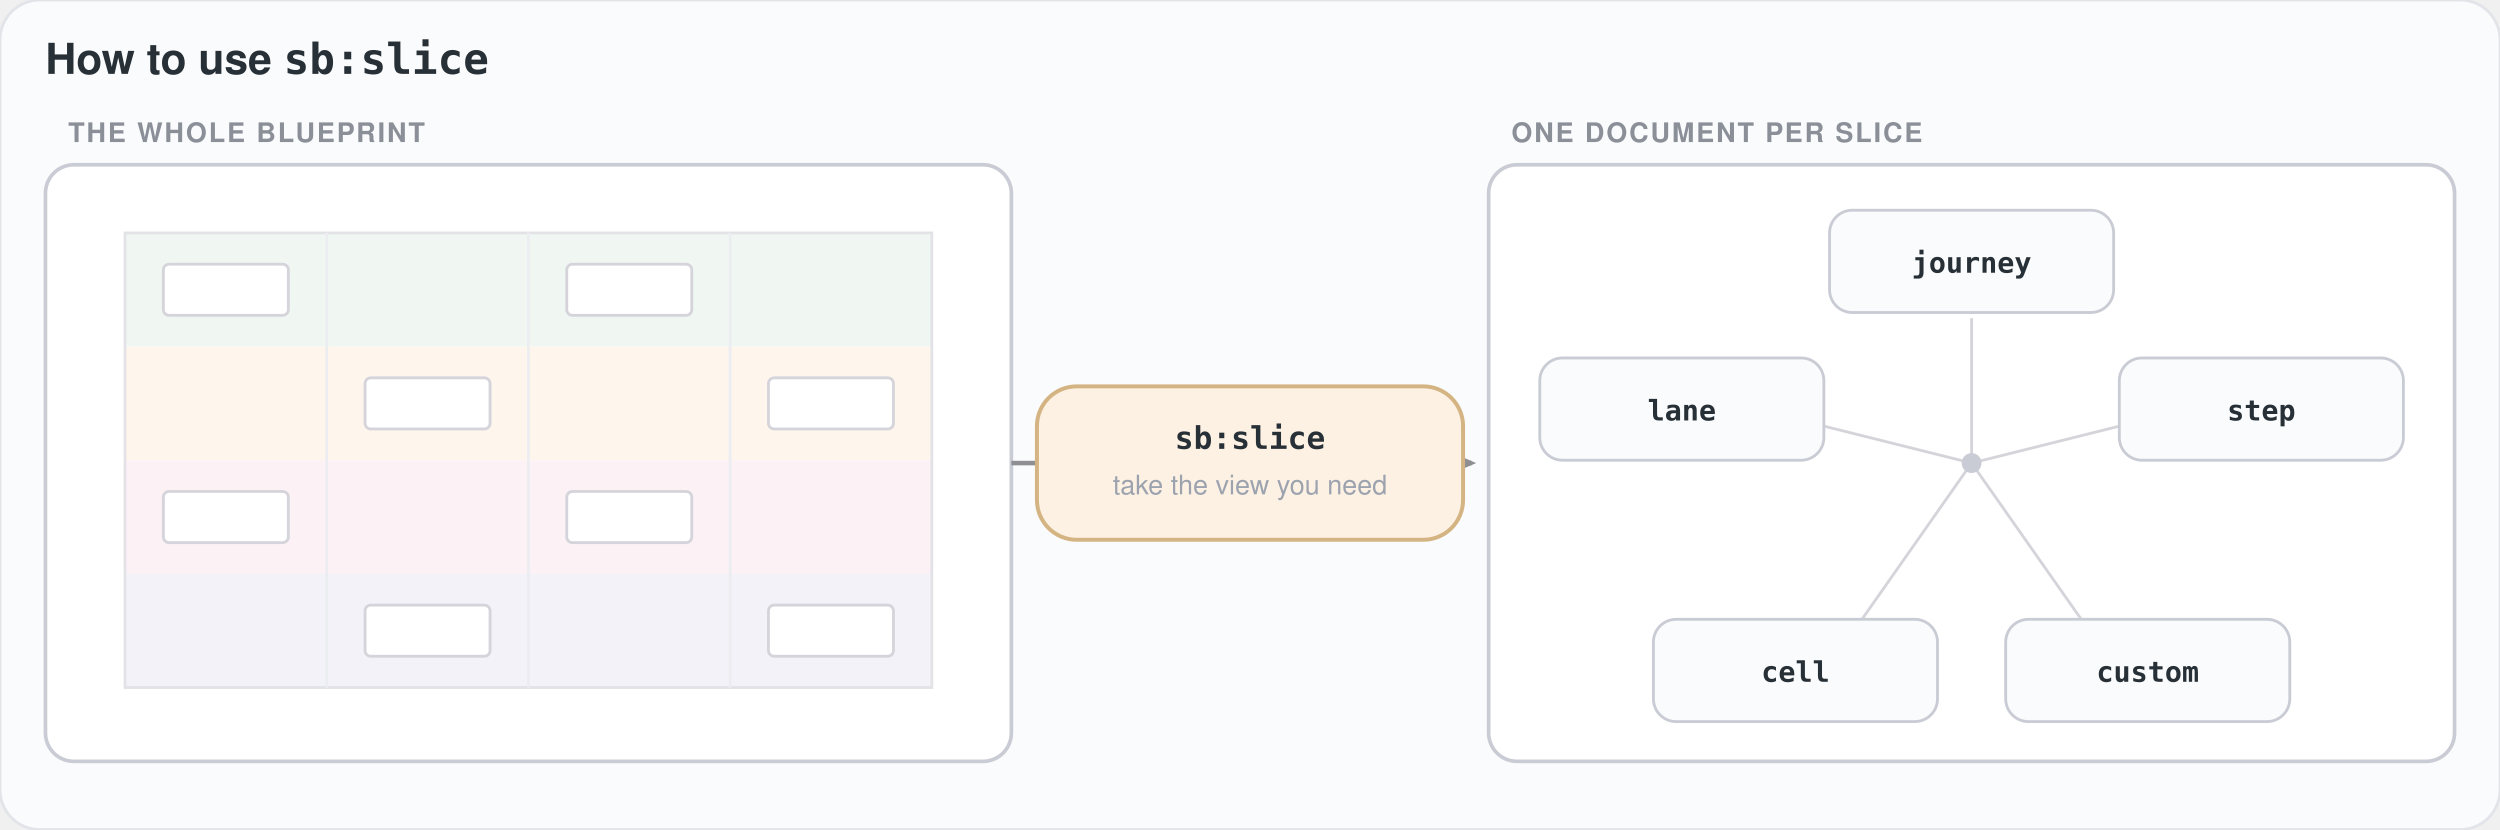
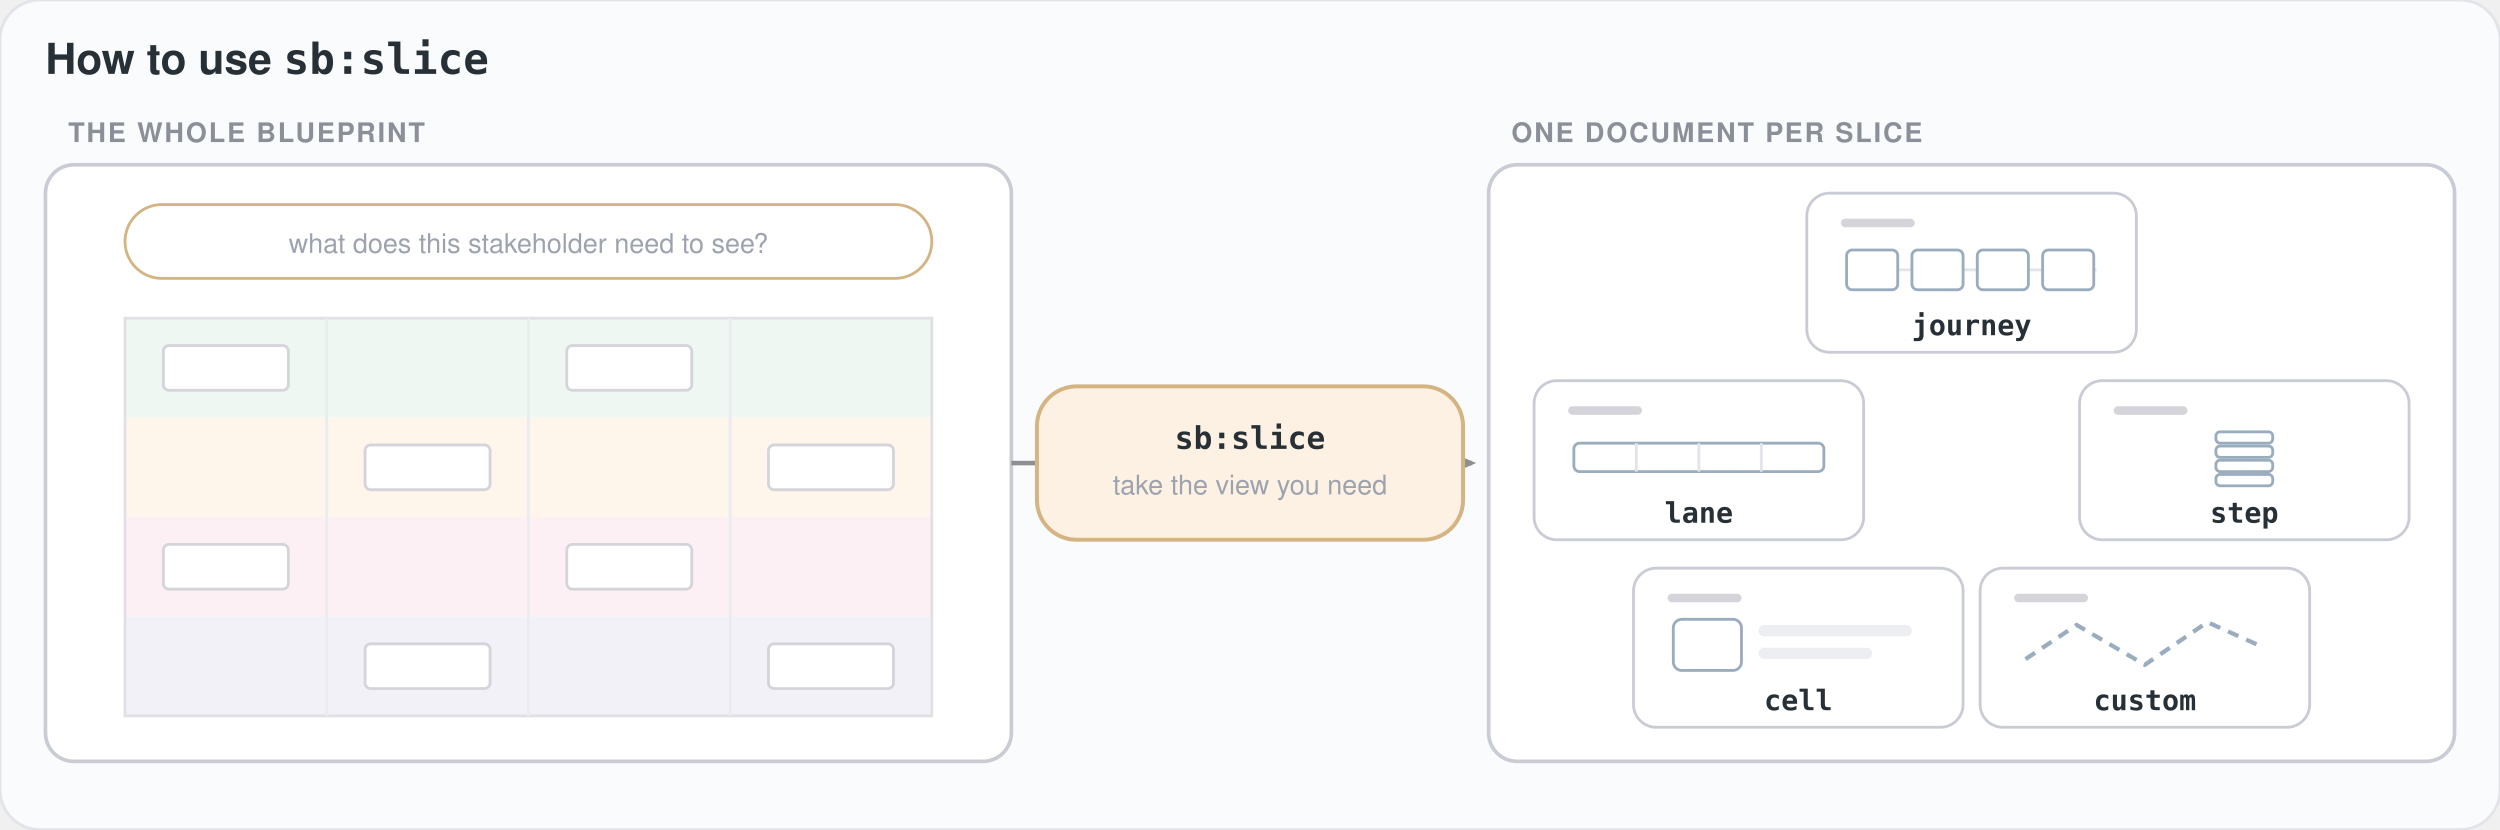
<svg xmlns="http://www.w3.org/2000/svg" viewBox="0 -40 880 292" font-family="-apple-system, 'Segoe UI', Helvetica, Arial, sans-serif">
  <style>
    .title { font-size: 11px; font-weight: 700; fill: #273036; }
    .chip { font-size: 10px; font-weight: 600; fill: #273036; }
    .sub { font-size: 9.5px; fill: #9ca3af; }
    .rail { font-size: 9.5px; font-weight: 700; letter-spacing: .07em; fill: #8a8f98; }
    .mono { font-family: ui-monospace, SFMono-Regular, Menlo, monospace; }
    .flow { stroke: #8e8e93; stroke-width: 1.6; fill: none; marker-end: url(#arrslice); }
    .spoke { stroke: #d4d4da; stroke-width: 1; fill: none; }
  </style>
  <defs>
    <marker id="arrslice" markerWidth="8" markerHeight="8" refX="6" refY="3" orient="auto">
      <path d="M0,0 L7,3 L0,6 Z" fill="#8e8e93" />
    </marker>
  </defs>
  <rect x="0" y="-40" width="880" height="292" rx="14" fill="#fafbfc" stroke="#e2e4e9" />
  <text x="16" y="-14" font-size="15" font-weight="700" fill="#273036">How to use <tspan class="mono">sb:slice</tspan>
  </text>
  <text x="24" y="10" class="rail">THE WHOLE BLUEPRINT</text>
  <rect x="16" y="18" width="340" height="210" rx="10" fill="#ffffff" stroke="#c9ccd4" stroke-width="1.3" />
-   <g opacity="0.65">
-     <rect x="44" y="42" width="284" height="40" fill="#e8f3ed" />
-     <rect x="44" y="82" width="284" height="40" fill="#fdf1e3" />
-     <rect x="44" y="122" width="284" height="40" fill="#fbe9f0" />
-     <rect x="44" y="162" width="284" height="40" fill="#ecebf5" />
-     <rect x="44" y="42" width="284" height="160" fill="none" stroke="#d4d4da" />
-     <line x1="115" y1="42" x2="115" y2="202" stroke="#e2e4e9" />
-     <line x1="186" y1="42" x2="186" y2="202" stroke="#e2e4e9" />
-     <line x1="257" y1="42" x2="257" y2="202" stroke="#e2e4e9" />
+   <rect x="44" y="32" width="284" height="26" rx="13" fill="#ffffff" stroke="#d4b483" />
+   <text x="186" y="49" class="sub" font-size="9" text-anchor="middle" fill="#6b7280">what does this stakeholder need to see?</text>
+   <g opacity="0.7">
+     <rect x="44" y="72" width="284" height="35" fill="#e8f3ed" />
+     <rect x="44" y="107" width="284" height="35" fill="#fdf1e3" />
+     <rect x="44" y="142" width="284" height="35" fill="#fbe9f0" />
+     <rect x="44" y="177" width="284" height="35" fill="#ecebf5" />
+     <rect x="44" y="72" width="284" height="140" fill="none" stroke="#d4d4da" />
+     <line x1="115" y1="72" x2="115" y2="212" stroke="#e2e4e9" />
+     <line x1="186" y1="72" x2="186" y2="212" stroke="#e2e4e9" />
+     <line x1="257" y1="72" x2="257" y2="212" stroke="#e2e4e9" />
  </g>
-   <rect x="57.5" y="53" width="44" height="18" rx="2" fill="#ffffff" stroke="#d4d4da" />
-   <rect x="199.5" y="53" width="44" height="18" rx="2" fill="#ffffff" stroke="#d4d4da" />
-   <rect x="128.5" y="93" width="44" height="18" rx="2" fill="#ffffff" stroke="#d4d4da" />
-   <rect x="270.5" y="93" width="44" height="18" rx="2" fill="#ffffff" stroke="#d4d4da" />
-   <rect x="57.5" y="133" width="44" height="18" rx="2" fill="#ffffff" stroke="#d4d4da" />
-   <rect x="199.5" y="133" width="44" height="18" rx="2" fill="#ffffff" stroke="#d4d4da" />
-   <rect x="128.5" y="173" width="44" height="18" rx="2" fill="#ffffff" stroke="#d4d4da" />
-   <rect x="270.5" y="173" width="44" height="18" rx="2" fill="#ffffff" stroke="#d4d4da" />
+   <rect x="57.5" y="81.625" width="44" height="15.75" rx="2" fill="#ffffff" stroke="#d4d4da" />
+   <rect x="199.5" y="81.625" width="44" height="15.75" rx="2" fill="#ffffff" stroke="#d4d4da" />
+   <rect x="128.5" y="116.625" width="44" height="15.75" rx="2" fill="#ffffff" stroke="#d4d4da" />
+   <rect x="270.5" y="116.625" width="44" height="15.75" rx="2" fill="#ffffff" stroke="#d4d4da" />
+   <rect x="57.5" y="151.625" width="44" height="15.75" rx="2" fill="#ffffff" stroke="#d4d4da" />
+   <rect x="199.5" y="151.625" width="44" height="15.75" rx="2" fill="#ffffff" stroke="#d4d4da" />
+   <rect x="128.5" y="186.625" width="44" height="15.75" rx="2" fill="#ffffff" stroke="#d4d4da" />
+   <rect x="270.5" y="186.625" width="44" height="15.75" rx="2" fill="#ffffff" stroke="#d4d4da" />
  <path class="flow" d="M356,123 L518,123" />
  <rect x="365" y="96" width="150" height="54" rx="14" fill="#fdf1e3" stroke="#d4b483" stroke-width="1.4" />
  <text x="440" y="118" class="title mono" text-anchor="middle">sb:slice</text>
  <text x="440" y="134" class="sub" text-anchor="middle" fill="#6b7280">take the view you need</text>
  <text x="532" y="10" class="rail">ONE DOCUMENT PER SLICE</text>
  <rect x="524" y="18" width="340" height="210" rx="10" fill="#ffffff" stroke="#c9ccd4" stroke-width="1.3" />
-   <path class="spoke" d="M694,123 L694,72 M694,123 L746,110 M694,123 L734,180 M694,123 L654,180 M694,123 L642,110" />
-   <circle cx="694" cy="123" r="3.5" fill="#c9ccd4" />
-   <rect x="644" y="34" width="100" height="36" rx="8" fill="#fafbfc" stroke="#c9ccd4" />
-   <text x="694" y="56" class="chip mono" font-size="11" text-anchor="middle">journey</text>
-   <rect x="746" y="86" width="100" height="36" rx="8" fill="#fafbfc" stroke="#c9ccd4" />
-   <text x="796" y="108" class="chip mono" font-size="11" text-anchor="middle">step</text>
-   <rect x="706" y="178" width="100" height="36" rx="8" fill="#fafbfc" stroke="#c9ccd4" />
-   <text x="756" y="200" class="chip mono" font-size="11" text-anchor="middle">custom</text>
-   <rect x="582" y="178" width="100" height="36" rx="8" fill="#fafbfc" stroke="#c9ccd4" />
-   <text x="632" y="200" class="chip mono" font-size="11" text-anchor="middle">cell</text>
-   <rect x="542" y="86" width="100" height="36" rx="8" fill="#fafbfc" stroke="#c9ccd4" />
-   <text x="592" y="108" class="chip mono" font-size="11" text-anchor="middle">lane</text>
+   <rect x="636" y="28" width="116" height="56" rx="8" fill="#ffffff" stroke="#c9ccd4" />
+   <rect x="648" y="37" width="26" height="3" rx="1.5" fill="#d4d4da" />
+   <line x1="650" y1="55" x2="738" y2="55" stroke="#e2e4e9" />
+   <rect x="650" y="48" width="18" height="14" rx="2" fill="#ffffff" stroke="#9aadbe" />
+   <rect x="673" y="48" width="18" height="14" rx="2" fill="#ffffff" stroke="#9aadbe" />
+   <rect x="696" y="48" width="18" height="14" rx="2" fill="#ffffff" stroke="#9aadbe" />
+   <rect x="719" y="48" width="18" height="14" rx="2" fill="#ffffff" stroke="#9aadbe" />
+   <text x="694" y="78" class="chip mono" font-size="10" text-anchor="middle">journey</text>
+   <rect x="540" y="94" width="116" height="56" rx="8" fill="#ffffff" stroke="#c9ccd4" />
+   <rect x="552" y="103" width="26" height="3" rx="1.5" fill="#d4d4da" />
+   <rect x="554" y="116" width="88" height="10" rx="2" fill="#ffffff" stroke="#9aadbe" />
+   <line x1="576" y1="116" x2="576" y2="126" stroke="#e2e4e9" />
+   <line x1="598" y1="116" x2="598" y2="126" stroke="#e2e4e9" />
+   <line x1="620" y1="116" x2="620" y2="126" stroke="#e2e4e9" />
+   <text x="598" y="144" class="chip mono" font-size="10" text-anchor="middle">lane</text>
+   <rect x="732" y="94" width="116" height="56" rx="8" fill="#ffffff" stroke="#c9ccd4" />
+   <rect x="744" y="103" width="26" height="3" rx="1.5" fill="#d4d4da" />
+   <rect x="780" y="112" width="20" height="4" rx="1.5" fill="#ffffff" stroke="#9aadbe" />
+   <rect x="780" y="117" width="20" height="4" rx="1.5" fill="#ffffff" stroke="#9aadbe" />
+   <rect x="780" y="122" width="20" height="4" rx="1.5" fill="#ffffff" stroke="#9aadbe" />
+   <rect x="780" y="127" width="20" height="4" rx="1.5" fill="#ffffff" stroke="#9aadbe" />
+   <text x="790" y="144" class="chip mono" font-size="10" text-anchor="middle">step</text>
+   <rect x="575" y="160" width="116" height="56" rx="8" fill="#ffffff" stroke="#c9ccd4" />
+   <rect x="587" y="169" width="26" height="3" rx="1.5" fill="#d4d4da" />
+   <rect x="589" y="178" width="24" height="18" rx="3" fill="#ffffff" stroke="#9aadbe" />
+   <rect x="619" y="180" width="54" height="4" rx="2" fill="#eceef2" />
+   <rect x="619" y="188" width="40" height="4" rx="2" fill="#eceef2" />
+   <text x="633" y="210" class="chip mono" font-size="10" text-anchor="middle">cell</text>
+   <rect x="697" y="160" width="116" height="56" rx="8" fill="#ffffff" stroke="#c9ccd4" />
+   <rect x="709" y="169" width="26" height="3" rx="1.5" fill="#d4d4da" />
+   <path d="M713,192 L731,180 L755,194 L777,179 L797,188" fill="none" stroke="#9aadbe" stroke-width="1.5" stroke-dasharray="4 3" />
+   <text x="755" y="210" class="chip mono" font-size="10" text-anchor="middle">custom</text>
</svg>
